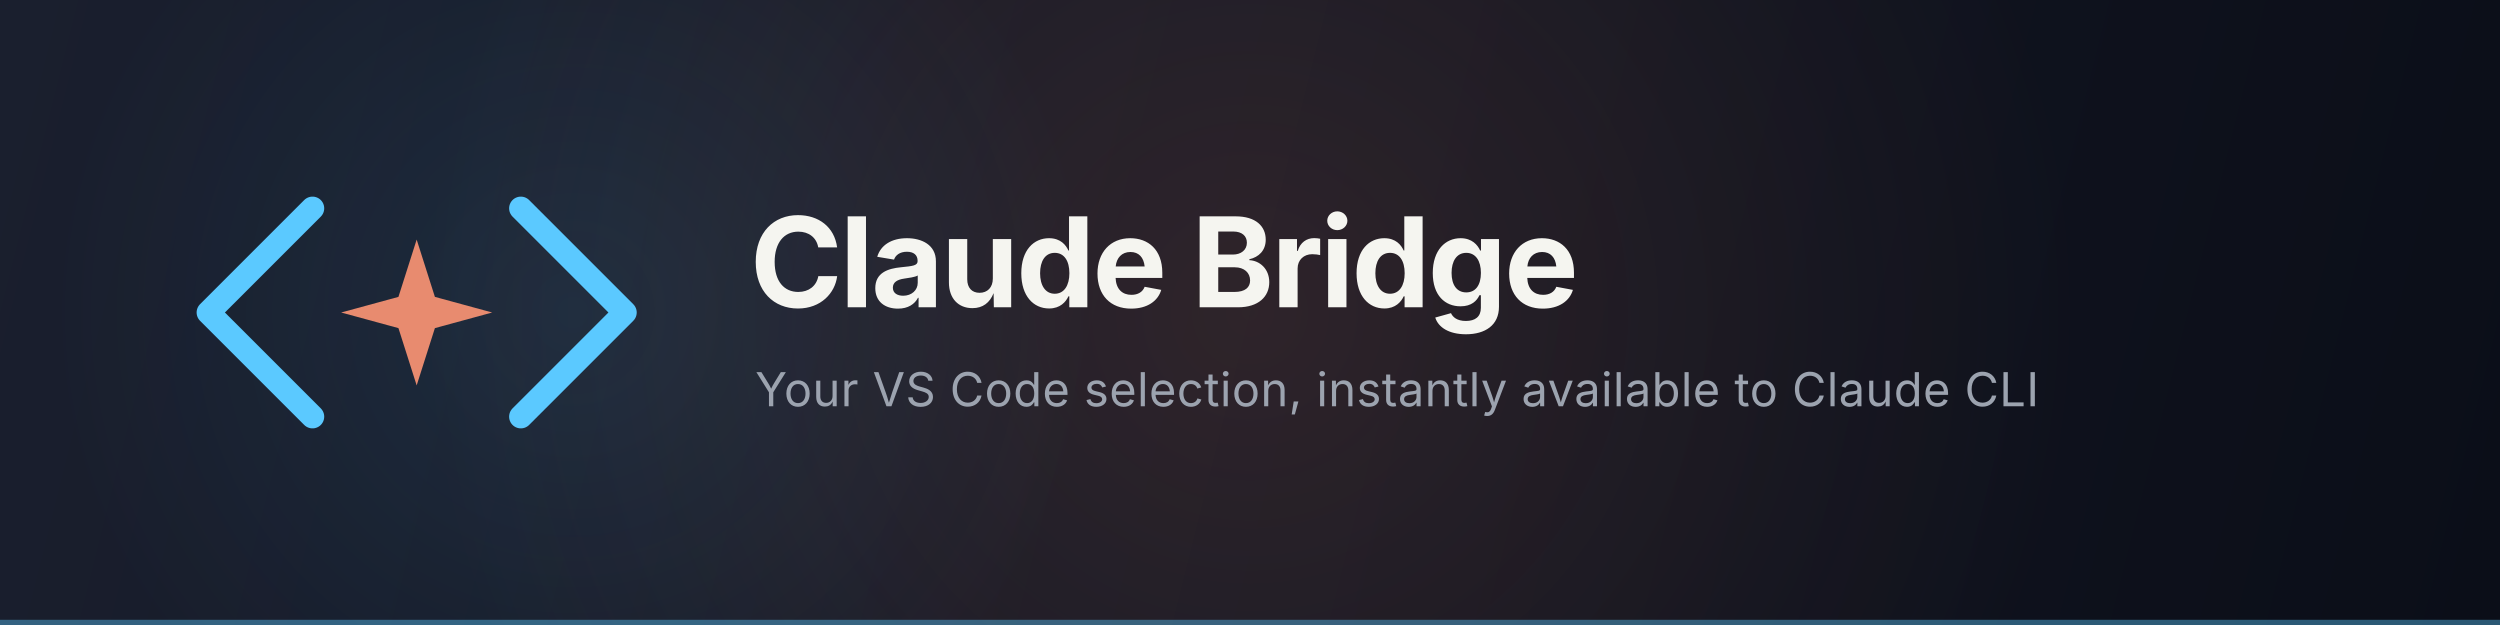
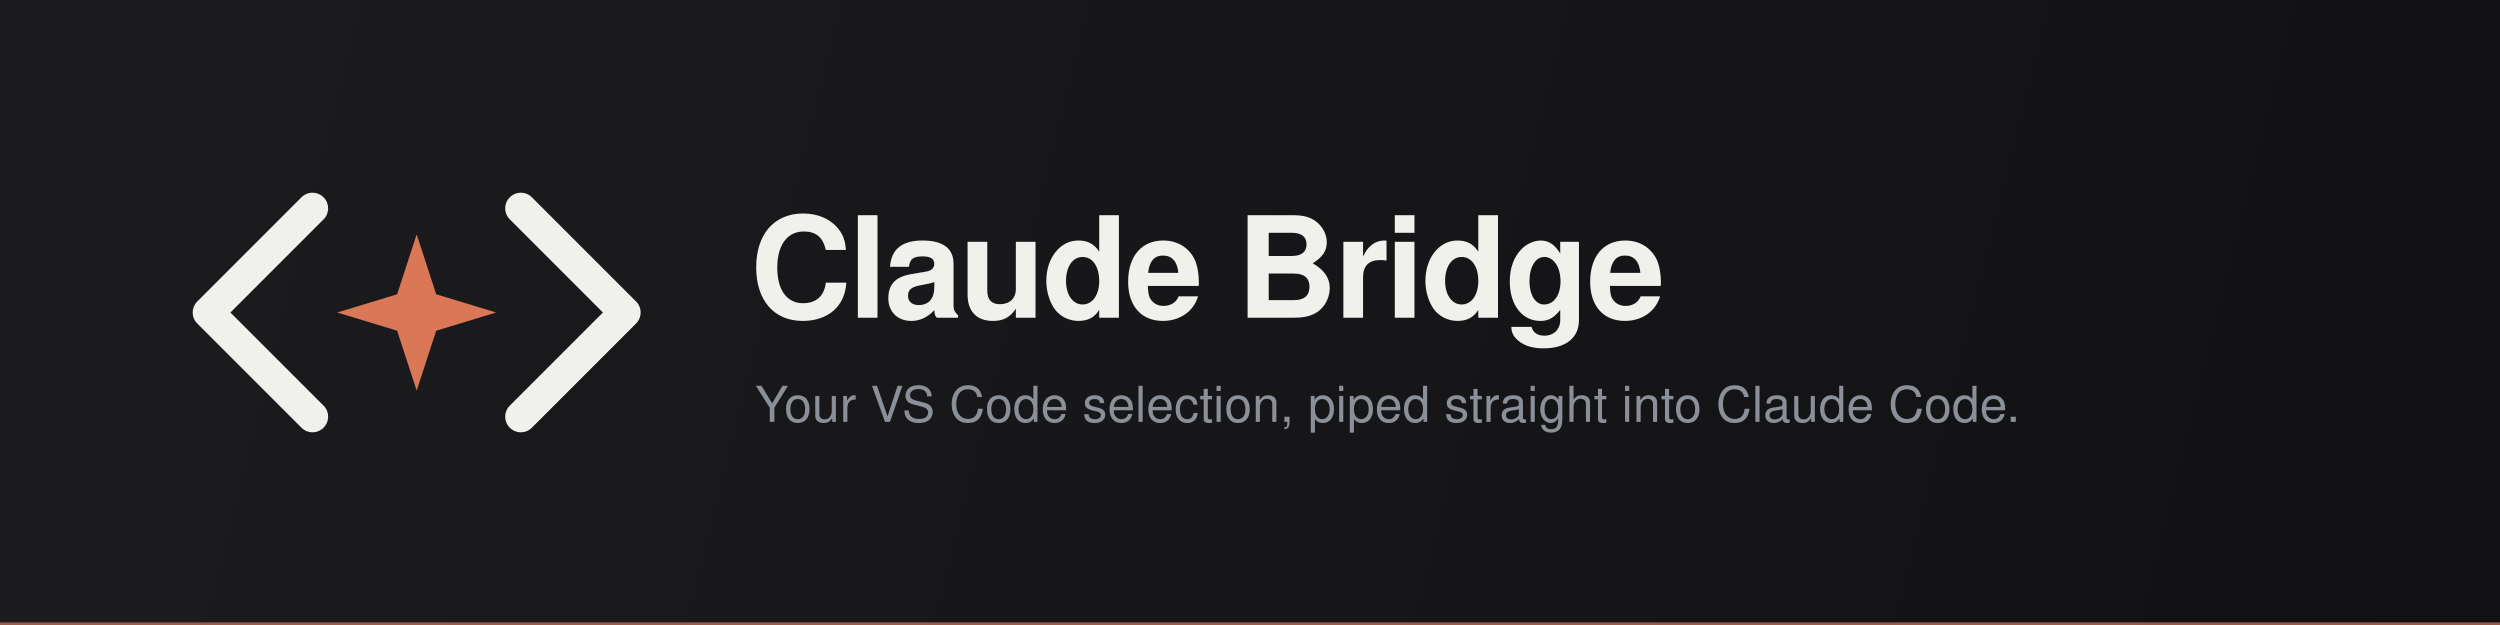
<svg xmlns="http://www.w3.org/2000/svg" viewBox="0 0 960 240">
  <defs>
    <linearGradient id="bbg" x1="0" y1="0" x2="960" y2="240" gradientUnits="userSpaceOnUse">
-       <stop offset="0" stop-color="#1A1F2E" />
-       <stop offset="1" stop-color="#0B0E18" />
+       <stop offset="0" stop-color="#1C1C1E" />
+       <stop offset="1" stop-color="#111113" />
    </linearGradient>
-     <radialGradient id="bglow" cx="480" cy="120" r="320" gradientUnits="userSpaceOnUse">
-       <stop offset="0" stop-color="#D97757" stop-opacity="0.14" />
-       <stop offset="1" stop-color="#D97757" stop-opacity="0" />
-     </radialGradient>
-     <radialGradient id="bglow2" cx="220" cy="120" r="200" gradientUnits="userSpaceOnUse">
-       <stop offset="0" stop-color="#5BC9FF" stop-opacity="0.10" />
-       <stop offset="1" stop-color="#5BC9FF" stop-opacity="0" />
-     </radialGradient>
  </defs>
  <rect width="960" height="240" fill="url(#bbg)" />
-   <rect width="960" height="240" fill="url(#bglow)" />
-   <rect width="960" height="240" fill="url(#bglow2)" />
  <g transform="translate(80, 80)">
-     <path d="M40 0L0 40l40 40" stroke="#5BC9FF" stroke-width="9" stroke-linecap="round" stroke-linejoin="round" fill="none" />
-     <path d="M120 0l40 40-40 40" stroke="#5BC9FF" stroke-width="9" stroke-linecap="round" stroke-linejoin="round" fill="none" />
-     <path d="M80 12l7 22 22 6-22 6-7 22-7-22-22-6 22-6z" fill="#E88B6F" />
+     <path d="M40 0L0 40l40 40" stroke="#F0F0EC" stroke-width="12" stroke-linecap="round" stroke-linejoin="round" fill="none" />
+     <path d="M120 0l40 40-40 40" stroke="#F0F0EC" stroke-width="12" stroke-linecap="round" stroke-linejoin="round" fill="none" />
+     <path d="M80 10l7.5 23 23 7-23 7-7.5 23-7.5-23-23-7 23-7z" fill="#D97757" />
  </g>
-   <text x="288" y="118" font-family="-apple-system, system-ui, 'Segoe UI', sans-serif" font-size="48" font-weight="700" fill="#F5F5F0" letter-spacing="-1">Claude Bridge</text>
-   <text x="290" y="156" font-family="-apple-system, system-ui, 'Segoe UI', sans-serif" font-size="18" font-weight="400" fill="#9CA3AF" letter-spacing="0.2">Your VS Code selection, instantly available to Claude CLI</text>
-   <rect x="0" y="238" width="960" height="2" fill="#5BC9FF" opacity="0.4" />
+   <text x="288" y="122" font-family="Helvetica, Arial, sans-serif" font-size="54" font-weight="800" fill="#F0F0EC" letter-spacing="-1.2">Claude Bridge</text>
+   <text x="290" y="162" font-family="Helvetica, Arial, sans-serif" font-size="19" font-weight="500" fill="#8A8F98" letter-spacing="0.1">Your VS Code selection, piped straight into Claude Code.</text>
+   <rect x="0" y="239" width="960" height="1" fill="#D97757" opacity="0.7" />
</svg>
